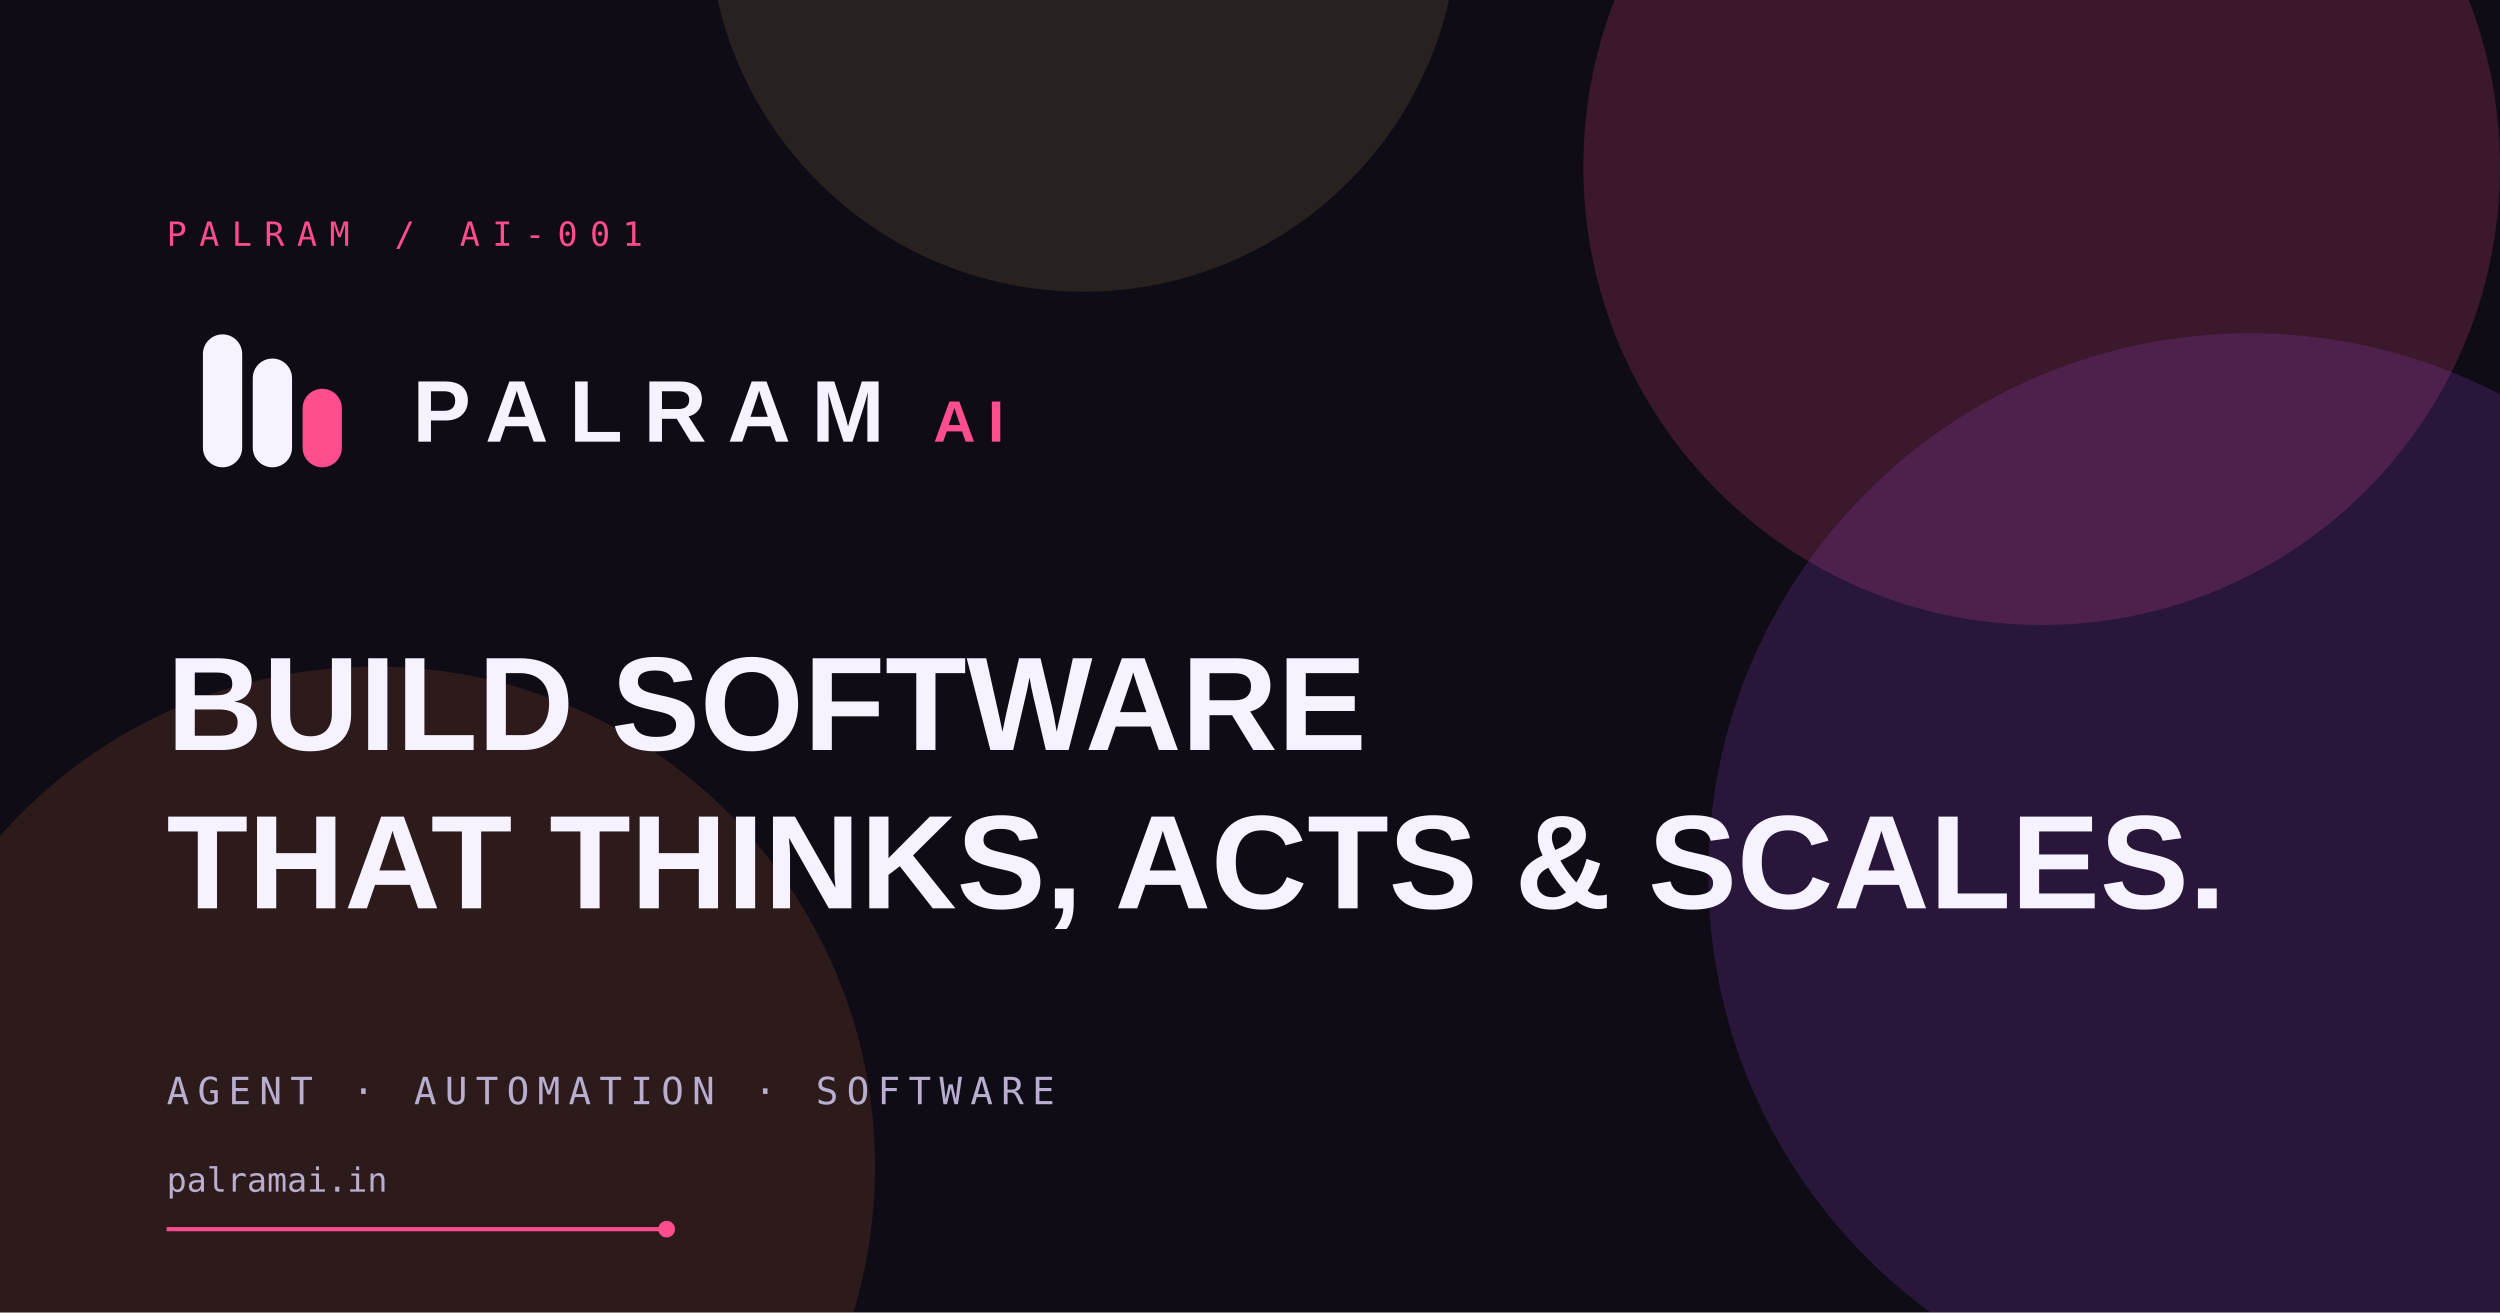
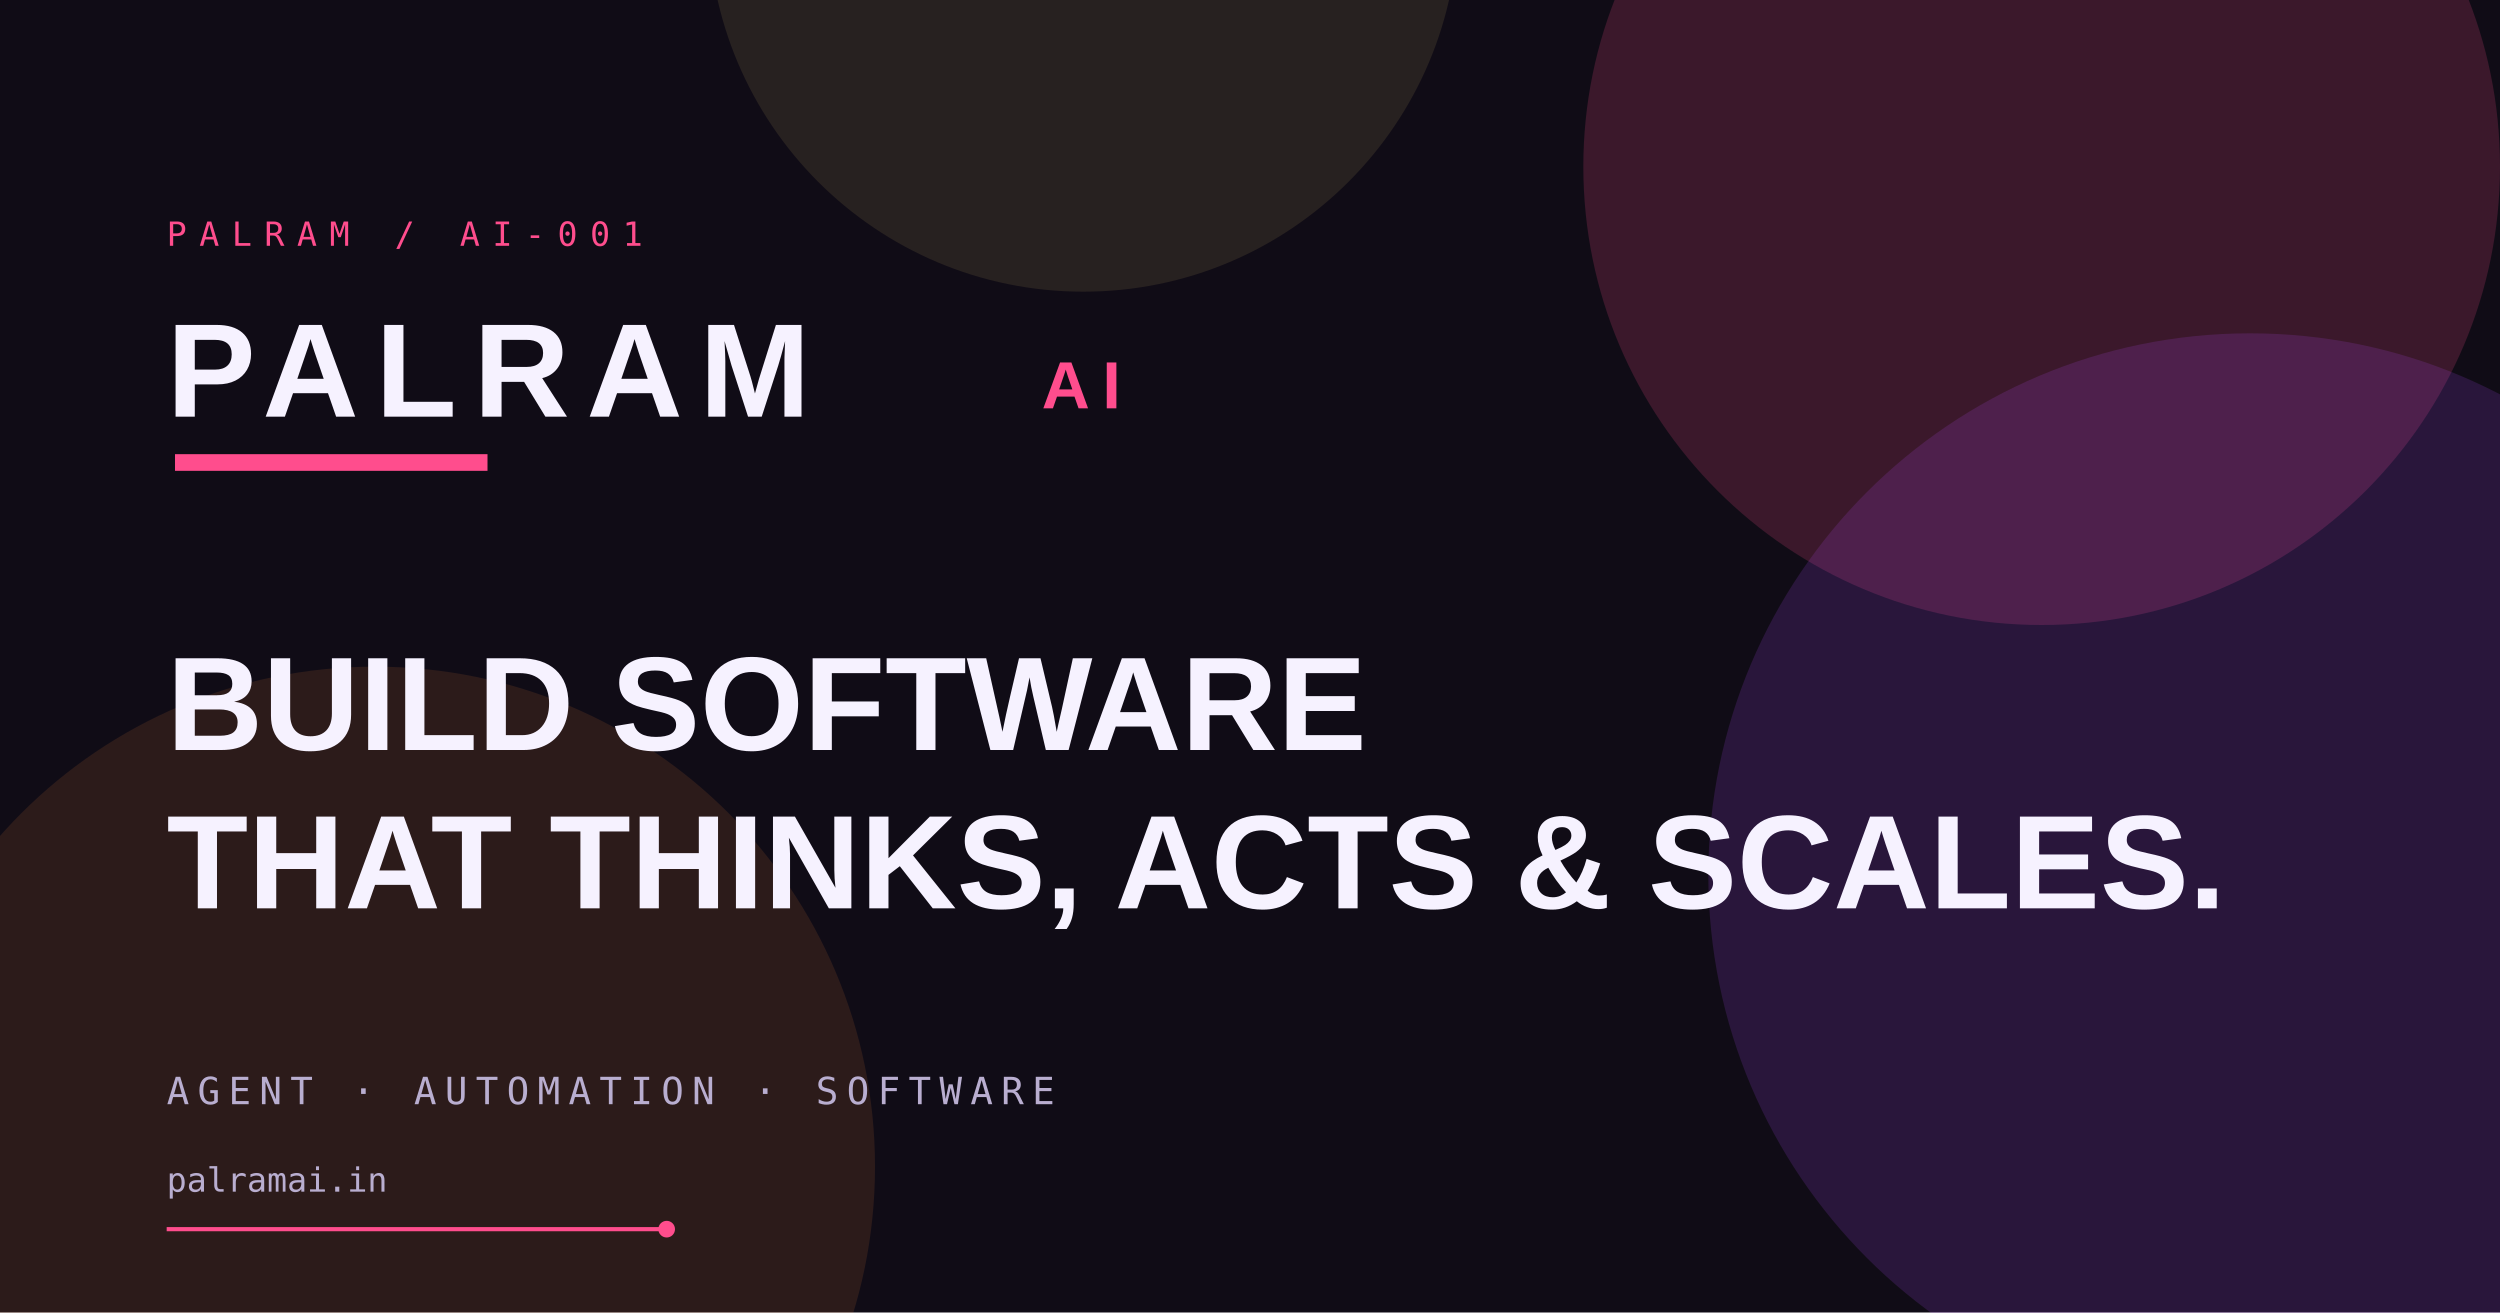
<svg xmlns="http://www.w3.org/2000/svg" viewBox="0 0 1200 630">
  <rect width="1200" height="630" fill="#100C16" />
  <circle cx="980" cy="80" r="220" fill="#FF4D8D" opacity=".18" />
  <circle cx="1080" cy="420" r="260" fill="#B44BFF" opacity=".16" />
  <circle cx="180" cy="560" r="240" fill="#FF8A3D" opacity=".12" />
  <circle cx="520" cy="-40" r="180" fill="#FFE27A" opacity=".1" />
  <text x="80" y="118" fill="#FF4D8D" font-family="IBM Plex Mono, monospace" font-size="16" letter-spacing="6">PALRAM / AI-001</text>
-   <g transform="translate(80 146) scale(1.45)">
-     <rect x="12" y="10" width="13" height="44" rx="6.5" fill="#F6F2FF" />
-     <rect x="28.5" y="18" width="13" height="36" rx="6.5" fill="#F6F2FF" />
-     <rect x="45" y="28" width="13" height="26" rx="6.5" fill="#FF4D8D" />
-   </g>
-   <text x="198" y="212" fill="#F6F2FF" font-family="Syne, Outfit, Arial, sans-serif" font-size="42" font-weight="700" letter-spacing="10">PALRAM</text>
-   <text x="448" y="212" fill="#FF4D8D" font-family="Syne, Outfit, Arial, sans-serif" font-size="28" font-weight="700" letter-spacing="6">AI</text>
+   <text x="80" y="200" fill="#F6F2FF" font-family="Syne, Outfit, Arial, sans-serif" font-size="64" font-weight="700" letter-spacing="8">PALRAM</text>
+   <rect x="84" y="218" width="150" height="8" fill="#FF4D8D" />
+   <text x="500" y="196" fill="#FF4D8D" font-family="Syne, Outfit, Arial, sans-serif" font-size="32" font-weight="700" letter-spacing="6">AI</text>
  <text x="80" y="360" fill="#F6F2FF" font-family="Syne, Outfit, Arial, sans-serif" font-size="64" font-weight="800">BUILD SOFTWARE</text>
  <text x="80" y="436" fill="#F6F2FF" font-family="Syne, Outfit, Arial, sans-serif" font-size="64" font-weight="800">THAT THINKS, ACTS &amp; SCALES.</text>
  <text x="80" y="530" fill="#B9AED0" font-family="IBM Plex Mono, monospace" font-size="18" letter-spacing="4">AGENT · AUTOMATION · SOFTWARE</text>
  <text x="80" y="572" fill="#B9AED0" font-family="IBM Plex Mono, monospace" font-size="16">palramai.in</text>
  <path d="M80 590 H320" stroke="#FF4D8D" stroke-width="2" />
  <circle cx="320" cy="590" r="4" fill="#FF4D8D" />
</svg>
